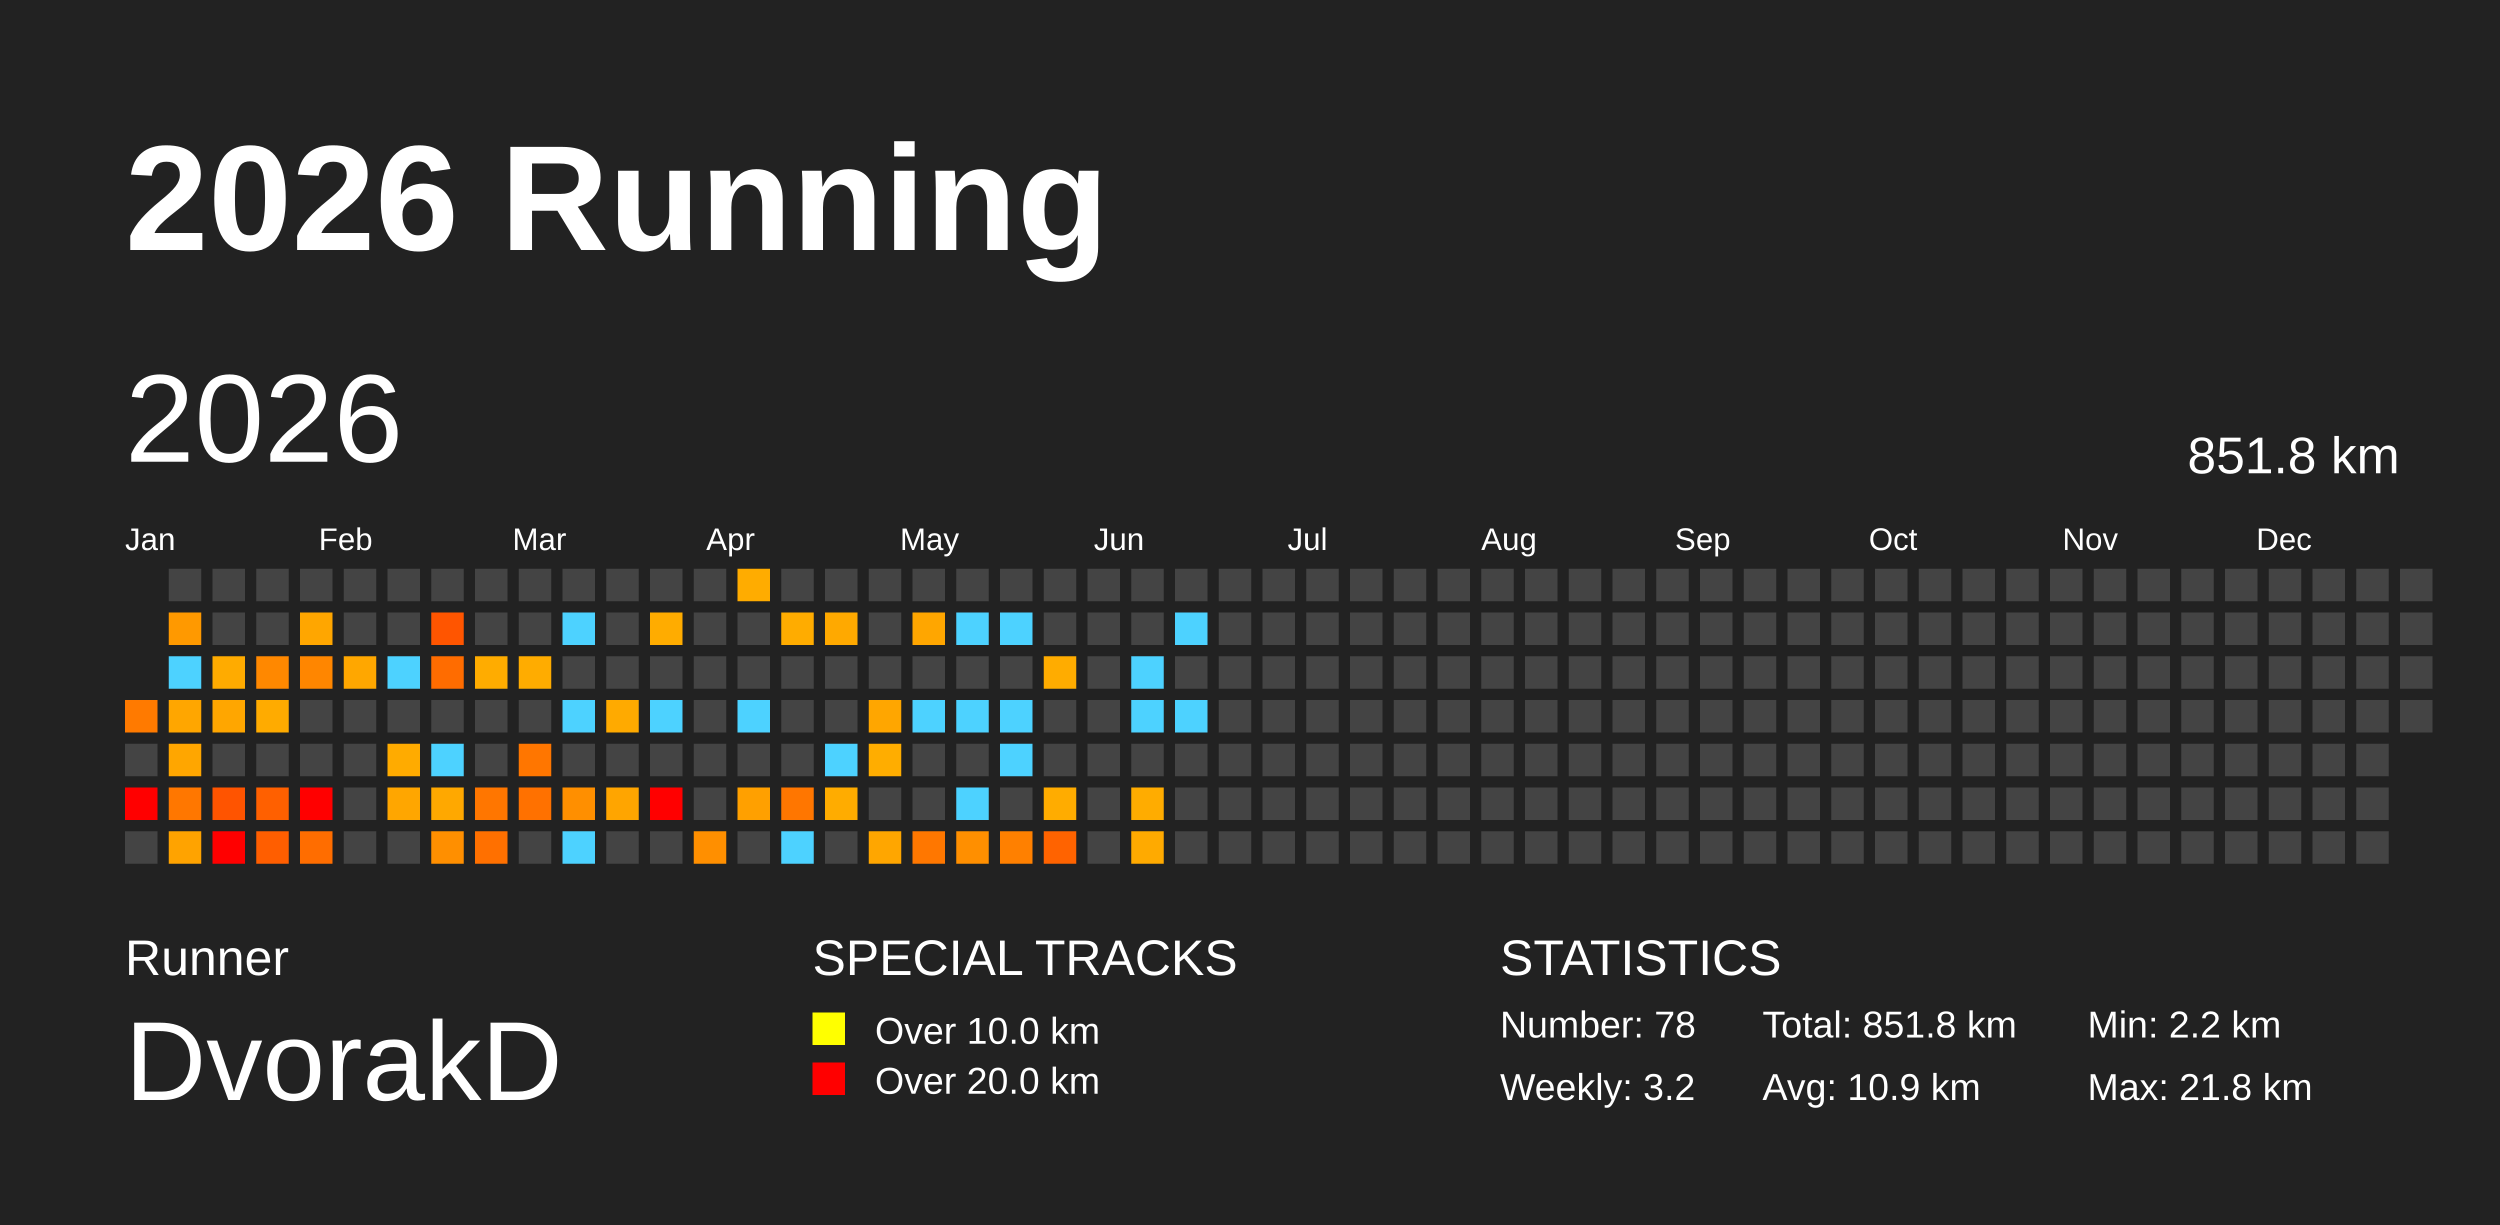
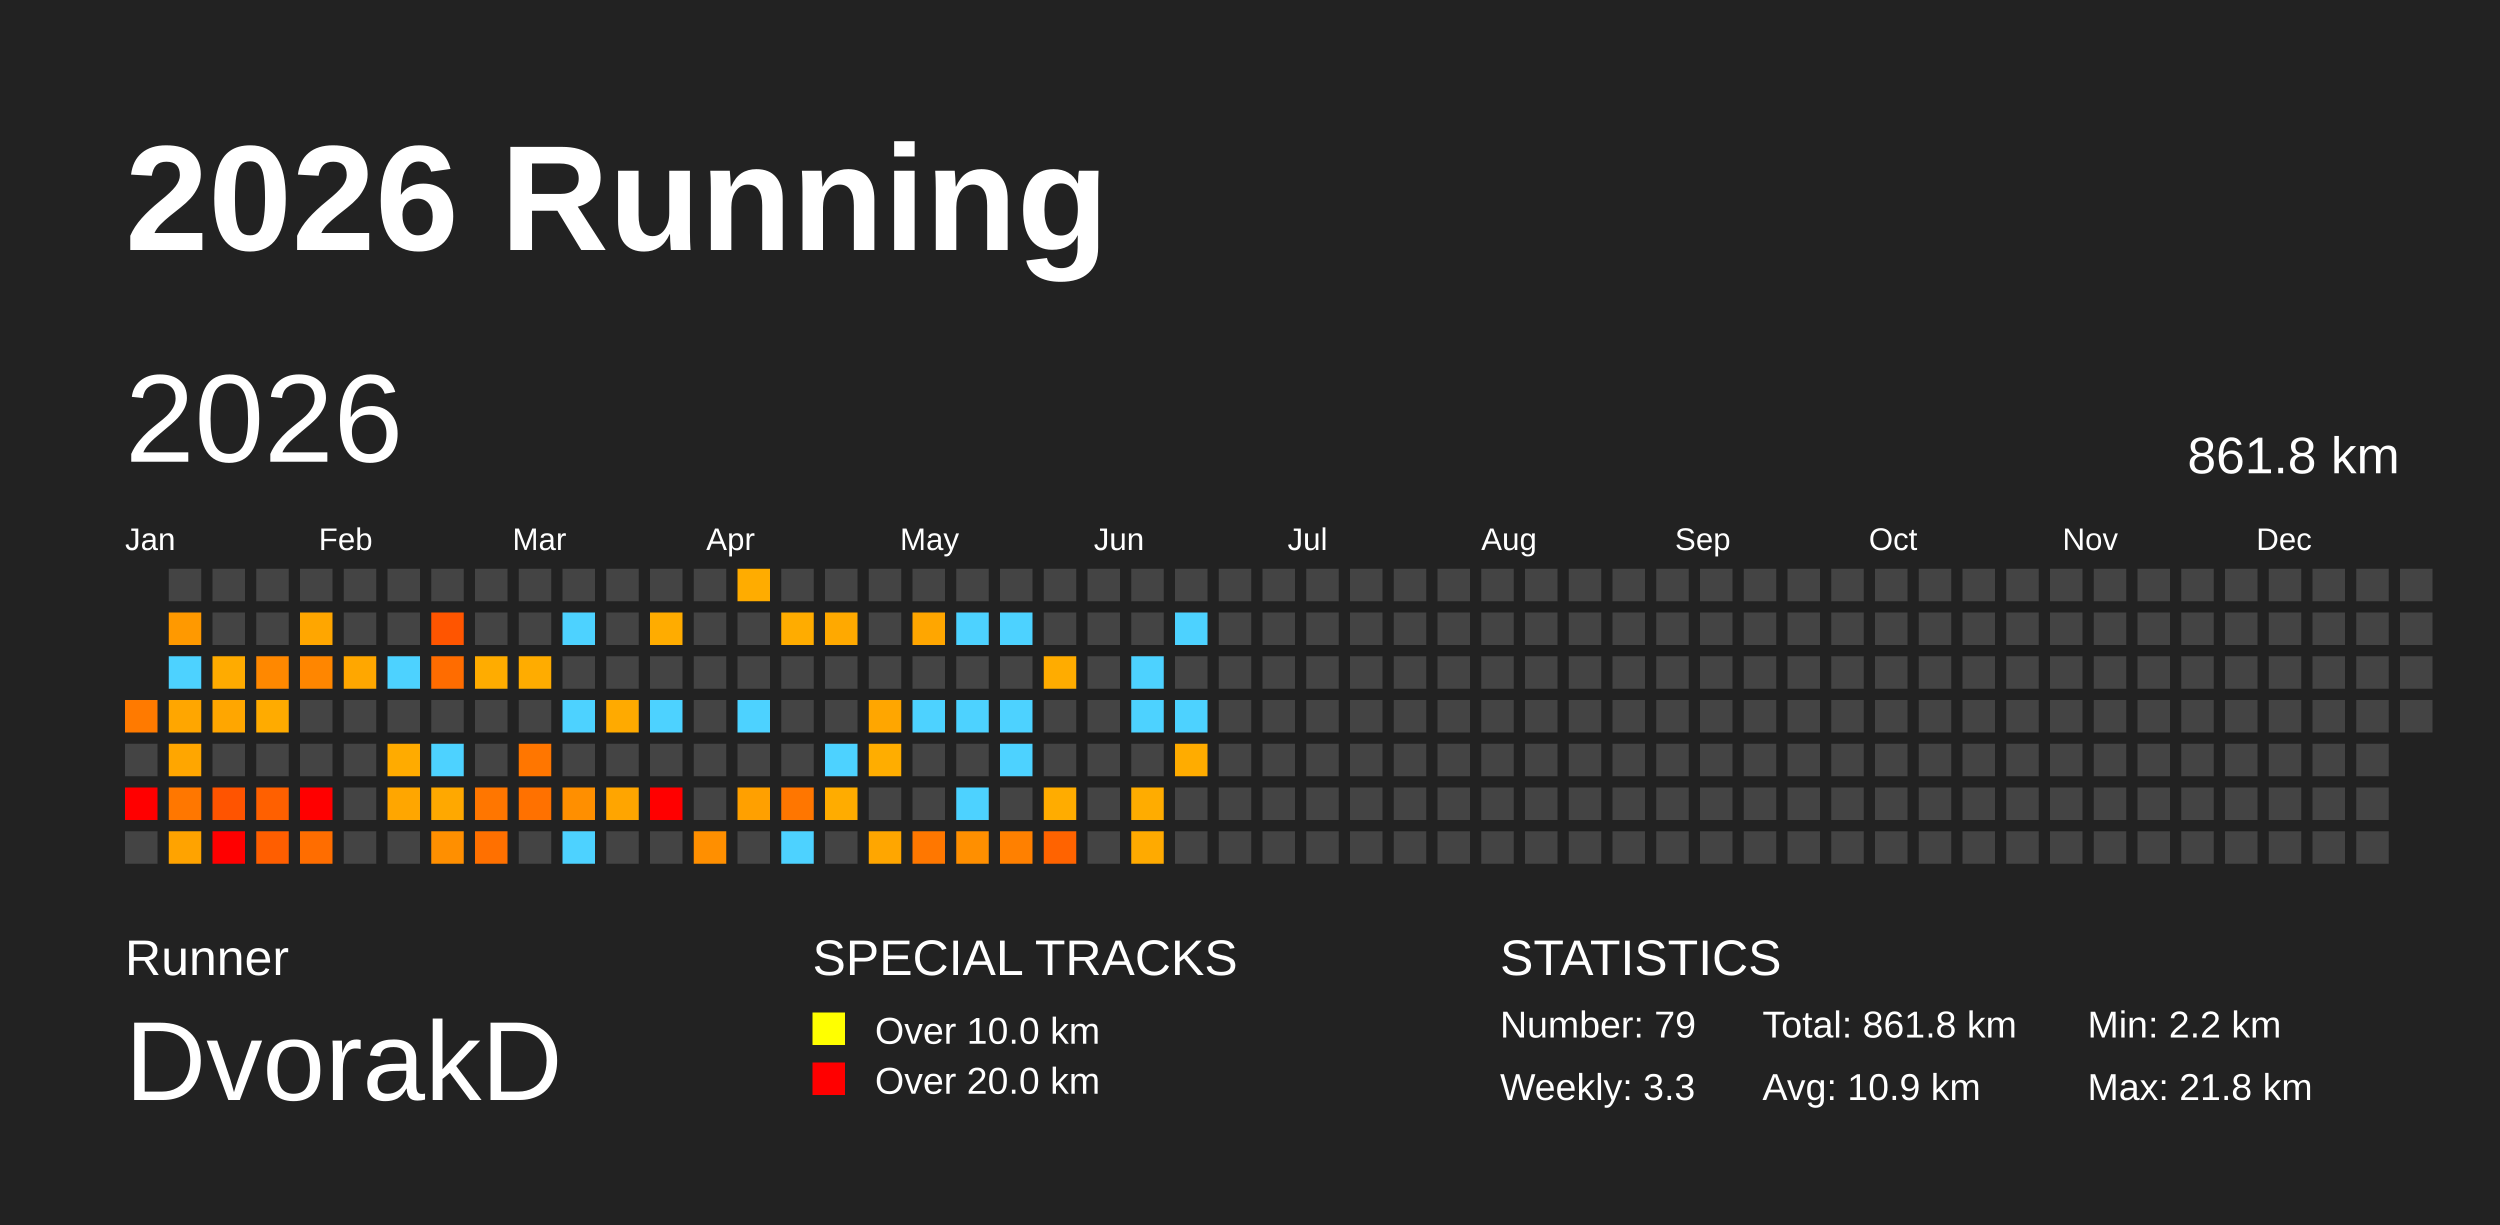
<svg xmlns="http://www.w3.org/2000/svg" baseProfile="full" height="98mm" version="1.1" viewBox="0,0,200,98" width="200mm">
  <defs />
  <rect fill="#222222" height="98" width="200" x="0" y="0" />
  <text fill="#FFFFFF" style="font-size:12px; font-family:Arial; font-weight:bold;" x="10" y="20">2026 Running</text>
  <text fill="#FFFFFF" style="font-size:4px; font-family:Arial" x="10" y="78">Runner</text>
  <text fill="#FFFFFF" style="font-size:9px; font-family:Arial" x="10" y="88">DvorakD</text>
  <text fill="#FFFFFF" style="font-size:4px; font-family:Arial" x="65" y="78">SPECIAL TRACKS</text>
  <rect fill="yellow" height="2.6" width="2.6" x="65" y="81" />
  <text fill="#FFFFFF" style="font-size:3px; font-family:Arial" x="70" y="83.5">Over 10.0 km</text>
  <rect fill="red" height="2.6" width="2.6" x="65" y="85" />
  <text fill="#FFFFFF" style="font-size:3px; font-family:Arial" x="70" y="87.5">Over 20.0 km</text>
  <text fill="#FFFFFF" style="font-size:4px; font-family:Arial" x="120" y="78">STATISTICS</text>
-   <text fill="#FFFFFF" style="font-size:3px; font-family:Arial" x="120" y="83">Number: 78</text>
-   <text fill="#FFFFFF" style="font-size:3px; font-family:Arial" x="120" y="88">Weekly: 3.2</text>
-   <text fill="#FFFFFF" style="font-size:3px; font-family:Arial" x="141" y="83">Total: 851.8 km</text>
+   <text fill="#FFFFFF" style="font-size:3px; font-family:Arial" x="120" y="83">Number: 79</text>
+   <text fill="#FFFFFF" style="font-size:3px; font-family:Arial" x="120" y="88">Weekly: 3.3</text>
+   <text fill="#FFFFFF" style="font-size:3px; font-family:Arial" x="141" y="83">Total: 861.8 km</text>
  <text fill="#FFFFFF" style="font-size:3px; font-family:Arial" x="141" y="88">Avg: 10.9 km</text>
  <text fill="#FFFFFF" style="font-size:3px; font-family:Arial" x="167" y="83">Min: 2.2 km</text>
  <text fill="#FFFFFF" style="font-size:3px; font-family:Arial" x="167" y="88">Max: 21.8 km</text>
  <text dominant-baseline="hanging" fill="#FFFFFF" style="font-size:10.0px; font-family:Arial;" x="10" y="30">2026</text>
-   <text dominant-baseline="hanging" fill="#FFFFFF" style="font-size:4.125px; font-family:Arial;" x="175" y="35">851.8 km</text>
+   <text dominant-baseline="hanging" fill="#FFFFFF" style="font-size:4.125px; font-family:Arial;" x="175" y="35">861.8 km</text>
  <text fill="#FFFFFF" style="font-size:2.5px; font-family:Arial" x="10.0" y="44">Jan</text>
  <text fill="#FFFFFF" style="font-size:2.5px; font-family:Arial" x="25.5" y="44">Feb</text>
  <text fill="#FFFFFF" style="font-size:2.5px; font-family:Arial" x="41.0" y="44">Mar</text>
  <text fill="#FFFFFF" style="font-size:2.5px; font-family:Arial" x="56.5" y="44">Apr</text>
  <text fill="#FFFFFF" style="font-size:2.5px; font-family:Arial" x="72.0" y="44">May</text>
  <text fill="#FFFFFF" style="font-size:2.5px; font-family:Arial" x="87.5" y="44">Jun</text>
  <text fill="#FFFFFF" style="font-size:2.5px; font-family:Arial" x="103.0" y="44">Jul</text>
  <text fill="#FFFFFF" style="font-size:2.5px; font-family:Arial" x="118.5" y="44">Aug</text>
  <text fill="#FFFFFF" style="font-size:2.5px; font-family:Arial" x="134.0" y="44">Sep</text>
  <text fill="#FFFFFF" style="font-size:2.5px; font-family:Arial" x="149.5" y="44">Oct</text>
  <text fill="#FFFFFF" style="font-size:2.5px; font-family:Arial" x="165.0" y="44">Nov</text>
  <text fill="#FFFFFF" style="font-size:2.5px; font-family:Arial" x="180.5" y="44">Dec</text>
  <rect fill="#ff7a00" height="2.6" width="2.6" x="10.0" y="56.0" />
  <rect fill="#444444" height="2.6" width="2.6" x="10.0" y="59.5" />
  <rect fill="red" height="2.6" width="2.6" x="10.0" y="63.0" />
  <rect fill="#444444" height="2.6" width="2.6" x="10.0" y="66.5" />
  <rect fill="#444444" height="2.6" width="2.6" x="13.5" y="45.5" />
  <rect fill="#ff9900" height="2.6" width="2.6" x="13.5" y="49.0" />
  <rect fill="#4dd2ff" height="2.6" width="2.6" x="13.5" y="52.5" />
  <rect fill="#ffa600" height="2.6" width="2.6" x="13.5" y="56.0" />
  <rect fill="#ffa600" height="2.6" width="2.6" x="13.5" y="59.5" />
  <rect fill="#ff7700" height="2.6" width="2.6" x="13.5" y="63.0" />
  <rect fill="#ffa300" height="2.6" width="2.6" x="13.5" y="66.5" />
  <rect fill="#444444" height="2.6" width="2.6" x="17.0" y="45.5" />
  <rect fill="#444444" height="2.6" width="2.6" x="17.0" y="49.0" />
  <rect fill="#ffab00" height="2.6" width="2.6" x="17.0" y="52.5" />
  <rect fill="#ffa600" height="2.6" width="2.6" x="17.0" y="56.0" />
  <rect fill="#444444" height="2.6" width="2.6" x="17.0" y="59.5" />
  <rect fill="#ff5400" height="2.6" width="2.6" x="17.0" y="63.0" />
  <rect fill="red" height="2.6" width="2.6" x="17.0" y="66.5" />
  <rect fill="#444444" height="2.6" width="2.6" x="20.5" y="45.5" />
  <rect fill="#444444" height="2.6" width="2.6" x="20.5" y="49.0" />
  <rect fill="#ff8800" height="2.6" width="2.6" x="20.5" y="52.5" />
  <rect fill="#ffab00" height="2.6" width="2.6" x="20.5" y="56.0" />
  <rect fill="#444444" height="2.6" width="2.6" x="20.5" y="59.5" />
  <rect fill="#ff6000" height="2.6" width="2.6" x="20.5" y="63.0" />
  <rect fill="#ff5e00" height="2.6" width="2.6" x="20.5" y="66.5" />
  <rect fill="#444444" height="2.6" width="2.6" x="24.0" y="45.5" />
  <rect fill="#ffa600" height="2.6" width="2.6" x="24.0" y="49.0" />
  <rect fill="#ff8600" height="2.6" width="2.6" x="24.0" y="52.5" />
  <rect fill="#444444" height="2.6" width="2.6" x="24.0" y="56.0" />
  <rect fill="#444444" height="2.6" width="2.6" x="24.0" y="59.5" />
  <rect fill="red" height="2.6" width="2.6" x="24.0" y="63.0" />
  <rect fill="#ff6d00" height="2.6" width="2.6" x="24.0" y="66.5" />
  <rect fill="#444444" height="2.6" width="2.6" x="27.5" y="45.5" />
  <rect fill="#444444" height="2.6" width="2.6" x="27.5" y="49.0" />
  <rect fill="#ffa700" height="2.6" width="2.6" x="27.5" y="52.5" />
  <rect fill="#444444" height="2.6" width="2.6" x="27.5" y="56.0" />
  <rect fill="#444444" height="2.6" width="2.6" x="27.5" y="59.5" />
  <rect fill="#444444" height="2.6" width="2.6" x="27.5" y="63.0" />
  <rect fill="#444444" height="2.6" width="2.6" x="27.5" y="66.5" />
  <rect fill="#444444" height="2.6" width="2.6" x="31.0" y="45.5" />
  <rect fill="#444444" height="2.6" width="2.6" x="31.0" y="49.0" />
  <rect fill="#4dd2ff" height="2.6" width="2.6" x="31.0" y="52.5" />
  <rect fill="#444444" height="2.6" width="2.6" x="31.0" y="56.0" />
  <rect fill="#ffab00" height="2.6" width="2.6" x="31.0" y="59.5" />
  <rect fill="#ffa600" height="2.6" width="2.6" x="31.0" y="63.0" />
  <rect fill="#444444" height="2.6" width="2.6" x="31.0" y="66.5" />
  <rect fill="#444444" height="2.6" width="2.6" x="34.5" y="45.5" />
  <rect fill="#ff5500" height="2.6" width="2.6" x="34.5" y="49.0" />
  <rect fill="#ff6c00" height="2.6" width="2.6" x="34.5" y="52.5" />
  <rect fill="#444444" height="2.6" width="2.6" x="34.5" y="56.0" />
  <rect fill="#4dd2ff" height="2.6" width="2.6" x="34.5" y="59.5" />
  <rect fill="#ffa800" height="2.6" width="2.6" x="34.5" y="63.0" />
  <rect fill="#ff8f00" height="2.6" width="2.6" x="34.5" y="66.5" />
  <rect fill="#444444" height="2.6" width="2.6" x="38.0" y="45.5" />
  <rect fill="#444444" height="2.6" width="2.6" x="38.0" y="49.0" />
  <rect fill="#ffac00" height="2.6" width="2.6" x="38.0" y="52.5" />
  <rect fill="#444444" height="2.6" width="2.6" x="38.0" y="56.0" />
  <rect fill="#444444" height="2.6" width="2.6" x="38.0" y="59.5" />
  <rect fill="#ff7600" height="2.6" width="2.6" x="38.0" y="63.0" />
  <rect fill="#ff7000" height="2.6" width="2.6" x="38.0" y="66.5" />
  <rect fill="#444444" height="2.6" width="2.6" x="41.5" y="45.5" />
  <rect fill="#444444" height="2.6" width="2.6" x="41.5" y="49.0" />
  <rect fill="#ffac00" height="2.6" width="2.6" x="41.5" y="52.5" />
  <rect fill="#444444" height="2.6" width="2.6" x="41.5" y="56.0" />
  <rect fill="#ff7600" height="2.6" width="2.6" x="41.5" y="59.5" />
  <rect fill="#ff7100" height="2.6" width="2.6" x="41.5" y="63.0" />
  <rect fill="#444444" height="2.6" width="2.6" x="41.5" y="66.5" />
  <rect fill="#444444" height="2.6" width="2.6" x="45.0" y="45.5" />
  <rect fill="#4dd2ff" height="2.6" width="2.6" x="45.0" y="49.0" />
  <rect fill="#444444" height="2.6" width="2.6" x="45.0" y="52.5" />
  <rect fill="#4dd2ff" height="2.6" width="2.6" x="45.0" y="56.0" />
  <rect fill="#444444" height="2.6" width="2.6" x="45.0" y="59.5" />
  <rect fill="#ff8f00" height="2.6" width="2.6" x="45.0" y="63.0" />
  <rect fill="#4dd2ff" height="2.6" width="2.6" x="45.0" y="66.5" />
  <rect fill="#444444" height="2.6" width="2.6" x="48.5" y="45.5" />
  <rect fill="#444444" height="2.6" width="2.6" x="48.5" y="49.0" />
  <rect fill="#444444" height="2.6" width="2.6" x="48.5" y="52.5" />
  <rect fill="#ffaa00" height="2.6" width="2.6" x="48.5" y="56.0" />
  <rect fill="#444444" height="2.6" width="2.6" x="48.5" y="59.5" />
  <rect fill="#ffa500" height="2.6" width="2.6" x="48.5" y="63.0" />
  <rect fill="#444444" height="2.6" width="2.6" x="48.5" y="66.5" />
  <rect fill="#444444" height="2.6" width="2.6" x="52.0" y="45.5" />
  <rect fill="#ffac00" height="2.6" width="2.6" x="52.0" y="49.0" />
  <rect fill="#444444" height="2.6" width="2.6" x="52.0" y="52.5" />
  <rect fill="#4dd2ff" height="2.6" width="2.6" x="52.0" y="56.0" />
  <rect fill="#444444" height="2.6" width="2.6" x="52.0" y="59.5" />
  <rect fill="red" height="2.6" width="2.6" x="52.0" y="63.0" />
  <rect fill="#444444" height="2.6" width="2.6" x="52.0" y="66.5" />
  <rect fill="#444444" height="2.6" width="2.6" x="55.5" y="45.5" />
  <rect fill="#444444" height="2.6" width="2.6" x="55.5" y="49.0" />
  <rect fill="#444444" height="2.6" width="2.6" x="55.5" y="52.5" />
  <rect fill="#444444" height="2.6" width="2.6" x="55.5" y="56.0" />
  <rect fill="#444444" height="2.6" width="2.6" x="55.5" y="59.5" />
  <rect fill="#444444" height="2.6" width="2.6" x="55.5" y="63.0" />
  <rect fill="#ff8f00" height="2.6" width="2.6" x="55.5" y="66.5" />
  <rect fill="#ffac00" height="2.6" width="2.6" x="59.0" y="45.5" />
  <rect fill="#444444" height="2.6" width="2.6" x="59.0" y="49.0" />
  <rect fill="#444444" height="2.6" width="2.6" x="59.0" y="52.5" />
  <rect fill="#4dd2ff" height="2.6" width="2.6" x="59.0" y="56.0" />
  <rect fill="#444444" height="2.6" width="2.6" x="59.0" y="59.5" />
  <rect fill="#ffa000" height="2.6" width="2.6" x="59.0" y="63.0" />
  <rect fill="#444444" height="2.6" width="2.6" x="59.0" y="66.5" />
  <rect fill="#444444" height="2.6" width="2.6" x="62.5" y="45.5" />
  <rect fill="#ffac00" height="2.6" width="2.6" x="62.5" y="49.0" />
  <rect fill="#444444" height="2.6" width="2.6" x="62.5" y="52.5" />
  <rect fill="#444444" height="2.6" width="2.6" x="62.5" y="56.0" />
  <rect fill="#444444" height="2.6" width="2.6" x="62.5" y="59.5" />
  <rect fill="#ff7600" height="2.6" width="2.6" x="62.5" y="63.0" />
  <rect fill="#4dd2ff" height="2.6" width="2.6" x="62.5" y="66.5" />
  <rect fill="#444444" height="2.6" width="2.6" x="66.0" y="45.5" />
  <rect fill="#ffa900" height="2.6" width="2.6" x="66.0" y="49.0" />
  <rect fill="#444444" height="2.6" width="2.6" x="66.0" y="52.5" />
  <rect fill="#444444" height="2.6" width="2.6" x="66.0" y="56.0" />
  <rect fill="#4dd2ff" height="2.6" width="2.6" x="66.0" y="59.5" />
  <rect fill="#ffac00" height="2.6" width="2.6" x="66.0" y="63.0" />
  <rect fill="#444444" height="2.6" width="2.6" x="66.0" y="66.5" />
  <rect fill="#444444" height="2.6" width="2.6" x="69.5" y="45.5" />
  <rect fill="#444444" height="2.6" width="2.6" x="69.5" y="49.0" />
  <rect fill="#444444" height="2.6" width="2.6" x="69.5" y="52.5" />
  <rect fill="#ffa600" height="2.6" width="2.6" x="69.5" y="56.0" />
  <rect fill="#ffad00" height="2.6" width="2.6" x="69.5" y="59.5" />
  <rect fill="#444444" height="2.6" width="2.6" x="69.5" y="63.0" />
  <rect fill="#ffa600" height="2.6" width="2.6" x="69.5" y="66.5" />
  <rect fill="#444444" height="2.6" width="2.6" x="73.0" y="45.5" />
  <rect fill="#ffa600" height="2.6" width="2.6" x="73.0" y="49.0" />
  <rect fill="#444444" height="2.6" width="2.6" x="73.0" y="52.5" />
  <rect fill="#4dd2ff" height="2.6" width="2.6" x="73.0" y="56.0" />
  <rect fill="#444444" height="2.6" width="2.6" x="73.0" y="59.5" />
  <rect fill="#444444" height="2.6" width="2.6" x="73.0" y="63.0" />
  <rect fill="#ff7700" height="2.6" width="2.6" x="73.0" y="66.5" />
  <rect fill="#444444" height="2.6" width="2.6" x="76.5" y="45.5" />
  <rect fill="#4dd2ff" height="2.6" width="2.6" x="76.5" y="49.0" />
  <rect fill="#444444" height="2.6" width="2.6" x="76.5" y="52.5" />
  <rect fill="#4dd2ff" height="2.6" width="2.6" x="76.5" y="56.0" />
  <rect fill="#444444" height="2.6" width="2.6" x="76.5" y="59.5" />
  <rect fill="#4dd2ff" height="2.6" width="2.6" x="76.5" y="63.0" />
  <rect fill="#ff8f00" height="2.6" width="2.6" x="76.5" y="66.5" />
  <rect fill="#444444" height="2.6" width="2.6" x="80.0" y="45.5" />
  <rect fill="#4dd2ff" height="2.6" width="2.6" x="80.0" y="49.0" />
  <rect fill="#444444" height="2.6" width="2.6" x="80.0" y="52.5" />
  <rect fill="#4dd2ff" height="2.6" width="2.6" x="80.0" y="56.0" />
  <rect fill="#4dd2ff" height="2.6" width="2.6" x="80.0" y="59.5" />
  <rect fill="#444444" height="2.6" width="2.6" x="80.0" y="63.0" />
  <rect fill="#ff8000" height="2.6" width="2.6" x="80.0" y="66.5" />
  <rect fill="#444444" height="2.6" width="2.6" x="83.5" y="45.5" />
  <rect fill="#444444" height="2.6" width="2.6" x="83.5" y="49.0" />
  <rect fill="#ffac00" height="2.6" width="2.6" x="83.5" y="52.5" />
  <rect fill="#444444" height="2.6" width="2.6" x="83.5" y="56.0" />
  <rect fill="#444444" height="2.6" width="2.6" x="83.5" y="59.5" />
  <rect fill="#ffac00" height="2.6" width="2.6" x="83.5" y="63.0" />
  <rect fill="#ff6300" height="2.6" width="2.6" x="83.5" y="66.5" />
  <rect fill="#444444" height="2.6" width="2.6" x="87.0" y="45.5" />
  <rect fill="#444444" height="2.6" width="2.6" x="87.0" y="49.0" />
  <rect fill="#444444" height="2.6" width="2.6" x="87.0" y="52.5" />
  <rect fill="#444444" height="2.6" width="2.6" x="87.0" y="56.0" />
  <rect fill="#444444" height="2.6" width="2.6" x="87.0" y="59.5" />
  <rect fill="#444444" height="2.6" width="2.6" x="87.0" y="63.0" />
  <rect fill="#444444" height="2.6" width="2.6" x="87.0" y="66.5" />
  <rect fill="#444444" height="2.6" width="2.6" x="90.5" y="45.5" />
  <rect fill="#444444" height="2.6" width="2.6" x="90.5" y="49.0" />
  <rect fill="#4dd2ff" height="2.6" width="2.6" x="90.5" y="52.5" />
  <rect fill="#4dd2ff" height="2.6" width="2.6" x="90.5" y="56.0" />
  <rect fill="#444444" height="2.6" width="2.6" x="90.5" y="59.5" />
  <rect fill="#ffac00" height="2.6" width="2.6" x="90.5" y="63.0" />
  <rect fill="#ffaa00" height="2.6" width="2.6" x="90.5" y="66.5" />
  <rect fill="#444444" height="2.6" width="2.6" x="94.0" y="45.5" />
  <rect fill="#4dd2ff" height="2.6" width="2.6" x="94.0" y="49.0" />
  <rect fill="#444444" height="2.6" width="2.6" x="94.0" y="52.5" />
  <rect fill="#4dd2ff" height="2.6" width="2.6" x="94.0" y="56.0" />
-   <rect fill="#444444" height="2.6" width="2.6" x="94.0" y="59.5" />
+   <rect fill="#ffac00" height="2.6" width="2.6" x="94.0" y="59.5" />
  <rect fill="#444444" height="2.6" width="2.6" x="94.0" y="63.0" />
  <rect fill="#444444" height="2.6" width="2.6" x="94.0" y="66.5" />
  <rect fill="#444444" height="2.6" width="2.6" x="97.5" y="45.5" />
  <rect fill="#444444" height="2.6" width="2.6" x="97.5" y="49.0" />
  <rect fill="#444444" height="2.6" width="2.6" x="97.5" y="52.5" />
  <rect fill="#444444" height="2.6" width="2.6" x="97.5" y="56.0" />
  <rect fill="#444444" height="2.6" width="2.6" x="97.5" y="59.5" />
  <rect fill="#444444" height="2.6" width="2.6" x="97.5" y="63.0" />
  <rect fill="#444444" height="2.6" width="2.6" x="97.5" y="66.5" />
  <rect fill="#444444" height="2.6" width="2.6" x="101.0" y="45.5" />
  <rect fill="#444444" height="2.6" width="2.6" x="101.0" y="49.0" />
  <rect fill="#444444" height="2.6" width="2.6" x="101.0" y="52.5" />
  <rect fill="#444444" height="2.6" width="2.6" x="101.0" y="56.0" />
  <rect fill="#444444" height="2.6" width="2.6" x="101.0" y="59.5" />
  <rect fill="#444444" height="2.6" width="2.6" x="101.0" y="63.0" />
  <rect fill="#444444" height="2.6" width="2.6" x="101.0" y="66.5" />
  <rect fill="#444444" height="2.6" width="2.6" x="104.5" y="45.5" />
  <rect fill="#444444" height="2.6" width="2.6" x="104.5" y="49.0" />
  <rect fill="#444444" height="2.6" width="2.6" x="104.5" y="52.5" />
  <rect fill="#444444" height="2.6" width="2.6" x="104.5" y="56.0" />
  <rect fill="#444444" height="2.6" width="2.6" x="104.5" y="59.5" />
  <rect fill="#444444" height="2.6" width="2.6" x="104.5" y="63.0" />
  <rect fill="#444444" height="2.6" width="2.6" x="104.5" y="66.5" />
  <rect fill="#444444" height="2.6" width="2.6" x="108.0" y="45.5" />
  <rect fill="#444444" height="2.6" width="2.6" x="108.0" y="49.0" />
  <rect fill="#444444" height="2.6" width="2.6" x="108.0" y="52.5" />
  <rect fill="#444444" height="2.6" width="2.6" x="108.0" y="56.0" />
  <rect fill="#444444" height="2.6" width="2.6" x="108.0" y="59.5" />
  <rect fill="#444444" height="2.6" width="2.6" x="108.0" y="63.0" />
  <rect fill="#444444" height="2.6" width="2.6" x="108.0" y="66.5" />
  <rect fill="#444444" height="2.6" width="2.6" x="111.5" y="45.5" />
  <rect fill="#444444" height="2.6" width="2.6" x="111.5" y="49.0" />
  <rect fill="#444444" height="2.6" width="2.6" x="111.5" y="52.5" />
  <rect fill="#444444" height="2.6" width="2.6" x="111.5" y="56.0" />
  <rect fill="#444444" height="2.6" width="2.6" x="111.5" y="59.5" />
  <rect fill="#444444" height="2.6" width="2.6" x="111.5" y="63.0" />
  <rect fill="#444444" height="2.6" width="2.6" x="111.5" y="66.5" />
  <rect fill="#444444" height="2.6" width="2.6" x="115.0" y="45.5" />
  <rect fill="#444444" height="2.6" width="2.6" x="115.0" y="49.0" />
  <rect fill="#444444" height="2.6" width="2.6" x="115.0" y="52.5" />
  <rect fill="#444444" height="2.6" width="2.6" x="115.0" y="56.0" />
  <rect fill="#444444" height="2.6" width="2.6" x="115.0" y="59.5" />
  <rect fill="#444444" height="2.6" width="2.6" x="115.0" y="63.0" />
  <rect fill="#444444" height="2.6" width="2.6" x="115.0" y="66.5" />
  <rect fill="#444444" height="2.6" width="2.6" x="118.5" y="45.5" />
  <rect fill="#444444" height="2.6" width="2.6" x="118.5" y="49.0" />
  <rect fill="#444444" height="2.6" width="2.6" x="118.5" y="52.5" />
  <rect fill="#444444" height="2.6" width="2.6" x="118.5" y="56.0" />
  <rect fill="#444444" height="2.6" width="2.6" x="118.5" y="59.5" />
  <rect fill="#444444" height="2.6" width="2.6" x="118.5" y="63.0" />
  <rect fill="#444444" height="2.6" width="2.6" x="118.5" y="66.5" />
  <rect fill="#444444" height="2.6" width="2.6" x="122.0" y="45.5" />
  <rect fill="#444444" height="2.6" width="2.6" x="122.0" y="49.0" />
  <rect fill="#444444" height="2.6" width="2.6" x="122.0" y="52.5" />
  <rect fill="#444444" height="2.6" width="2.6" x="122.0" y="56.0" />
  <rect fill="#444444" height="2.6" width="2.6" x="122.0" y="59.5" />
  <rect fill="#444444" height="2.6" width="2.6" x="122.0" y="63.0" />
  <rect fill="#444444" height="2.6" width="2.6" x="122.0" y="66.5" />
  <rect fill="#444444" height="2.6" width="2.6" x="125.5" y="45.5" />
  <rect fill="#444444" height="2.6" width="2.6" x="125.5" y="49.0" />
  <rect fill="#444444" height="2.6" width="2.6" x="125.5" y="52.5" />
  <rect fill="#444444" height="2.6" width="2.6" x="125.5" y="56.0" />
  <rect fill="#444444" height="2.6" width="2.6" x="125.5" y="59.5" />
  <rect fill="#444444" height="2.6" width="2.6" x="125.5" y="63.0" />
  <rect fill="#444444" height="2.6" width="2.6" x="125.5" y="66.5" />
  <rect fill="#444444" height="2.6" width="2.6" x="129.0" y="45.5" />
  <rect fill="#444444" height="2.6" width="2.6" x="129.0" y="49.0" />
  <rect fill="#444444" height="2.6" width="2.6" x="129.0" y="52.5" />
  <rect fill="#444444" height="2.6" width="2.6" x="129.0" y="56.0" />
  <rect fill="#444444" height="2.6" width="2.6" x="129.0" y="59.5" />
  <rect fill="#444444" height="2.6" width="2.6" x="129.0" y="63.0" />
  <rect fill="#444444" height="2.6" width="2.6" x="129.0" y="66.5" />
  <rect fill="#444444" height="2.6" width="2.6" x="132.5" y="45.5" />
  <rect fill="#444444" height="2.6" width="2.6" x="132.5" y="49.0" />
  <rect fill="#444444" height="2.6" width="2.6" x="132.5" y="52.5" />
  <rect fill="#444444" height="2.6" width="2.6" x="132.5" y="56.0" />
  <rect fill="#444444" height="2.6" width="2.6" x="132.5" y="59.5" />
  <rect fill="#444444" height="2.6" width="2.6" x="132.5" y="63.0" />
  <rect fill="#444444" height="2.6" width="2.6" x="132.5" y="66.5" />
  <rect fill="#444444" height="2.6" width="2.6" x="136.0" y="45.5" />
  <rect fill="#444444" height="2.6" width="2.6" x="136.0" y="49.0" />
  <rect fill="#444444" height="2.6" width="2.6" x="136.0" y="52.5" />
  <rect fill="#444444" height="2.6" width="2.6" x="136.0" y="56.0" />
  <rect fill="#444444" height="2.6" width="2.6" x="136.0" y="59.5" />
  <rect fill="#444444" height="2.6" width="2.6" x="136.0" y="63.0" />
  <rect fill="#444444" height="2.6" width="2.6" x="136.0" y="66.5" />
  <rect fill="#444444" height="2.6" width="2.6" x="139.5" y="45.5" />
  <rect fill="#444444" height="2.6" width="2.6" x="139.5" y="49.0" />
  <rect fill="#444444" height="2.6" width="2.6" x="139.5" y="52.5" />
  <rect fill="#444444" height="2.6" width="2.6" x="139.5" y="56.0" />
  <rect fill="#444444" height="2.6" width="2.6" x="139.5" y="59.5" />
  <rect fill="#444444" height="2.6" width="2.6" x="139.5" y="63.0" />
  <rect fill="#444444" height="2.6" width="2.6" x="139.5" y="66.5" />
  <rect fill="#444444" height="2.6" width="2.6" x="143.0" y="45.5" />
  <rect fill="#444444" height="2.6" width="2.6" x="143.0" y="49.0" />
  <rect fill="#444444" height="2.6" width="2.6" x="143.0" y="52.5" />
  <rect fill="#444444" height="2.6" width="2.6" x="143.0" y="56.0" />
  <rect fill="#444444" height="2.6" width="2.6" x="143.0" y="59.5" />
  <rect fill="#444444" height="2.6" width="2.6" x="143.0" y="63.0" />
  <rect fill="#444444" height="2.6" width="2.6" x="143.0" y="66.5" />
  <rect fill="#444444" height="2.6" width="2.6" x="146.5" y="45.5" />
  <rect fill="#444444" height="2.6" width="2.6" x="146.5" y="49.0" />
  <rect fill="#444444" height="2.6" width="2.6" x="146.5" y="52.5" />
  <rect fill="#444444" height="2.6" width="2.6" x="146.5" y="56.0" />
  <rect fill="#444444" height="2.6" width="2.6" x="146.5" y="59.5" />
  <rect fill="#444444" height="2.6" width="2.6" x="146.5" y="63.0" />
  <rect fill="#444444" height="2.6" width="2.6" x="146.5" y="66.5" />
  <rect fill="#444444" height="2.6" width="2.6" x="150.0" y="45.5" />
  <rect fill="#444444" height="2.6" width="2.6" x="150.0" y="49.0" />
  <rect fill="#444444" height="2.6" width="2.6" x="150.0" y="52.5" />
  <rect fill="#444444" height="2.6" width="2.6" x="150.0" y="56.0" />
  <rect fill="#444444" height="2.6" width="2.6" x="150.0" y="59.5" />
  <rect fill="#444444" height="2.6" width="2.6" x="150.0" y="63.0" />
  <rect fill="#444444" height="2.6" width="2.6" x="150.0" y="66.5" />
  <rect fill="#444444" height="2.6" width="2.6" x="153.5" y="45.5" />
  <rect fill="#444444" height="2.6" width="2.6" x="153.5" y="49.0" />
  <rect fill="#444444" height="2.6" width="2.6" x="153.5" y="52.5" />
  <rect fill="#444444" height="2.6" width="2.6" x="153.5" y="56.0" />
  <rect fill="#444444" height="2.6" width="2.6" x="153.5" y="59.5" />
  <rect fill="#444444" height="2.6" width="2.6" x="153.5" y="63.0" />
  <rect fill="#444444" height="2.6" width="2.6" x="153.5" y="66.5" />
  <rect fill="#444444" height="2.6" width="2.6" x="157.0" y="45.5" />
  <rect fill="#444444" height="2.6" width="2.6" x="157.0" y="49.0" />
  <rect fill="#444444" height="2.6" width="2.6" x="157.0" y="52.5" />
  <rect fill="#444444" height="2.6" width="2.6" x="157.0" y="56.0" />
  <rect fill="#444444" height="2.6" width="2.6" x="157.0" y="59.5" />
  <rect fill="#444444" height="2.6" width="2.6" x="157.0" y="63.0" />
  <rect fill="#444444" height="2.6" width="2.6" x="157.0" y="66.5" />
  <rect fill="#444444" height="2.6" width="2.6" x="160.5" y="45.5" />
  <rect fill="#444444" height="2.6" width="2.6" x="160.5" y="49.0" />
  <rect fill="#444444" height="2.6" width="2.6" x="160.5" y="52.5" />
  <rect fill="#444444" height="2.6" width="2.6" x="160.5" y="56.0" />
  <rect fill="#444444" height="2.6" width="2.6" x="160.5" y="59.5" />
  <rect fill="#444444" height="2.6" width="2.6" x="160.5" y="63.0" />
  <rect fill="#444444" height="2.6" width="2.6" x="160.5" y="66.5" />
  <rect fill="#444444" height="2.6" width="2.6" x="164.0" y="45.5" />
  <rect fill="#444444" height="2.6" width="2.6" x="164.0" y="49.0" />
  <rect fill="#444444" height="2.6" width="2.6" x="164.0" y="52.5" />
  <rect fill="#444444" height="2.6" width="2.6" x="164.0" y="56.0" />
  <rect fill="#444444" height="2.6" width="2.6" x="164.0" y="59.5" />
  <rect fill="#444444" height="2.6" width="2.6" x="164.0" y="63.0" />
  <rect fill="#444444" height="2.6" width="2.6" x="164.0" y="66.5" />
  <rect fill="#444444" height="2.6" width="2.6" x="167.5" y="45.5" />
  <rect fill="#444444" height="2.6" width="2.6" x="167.5" y="49.0" />
  <rect fill="#444444" height="2.6" width="2.6" x="167.5" y="52.5" />
  <rect fill="#444444" height="2.6" width="2.6" x="167.5" y="56.0" />
  <rect fill="#444444" height="2.6" width="2.6" x="167.5" y="59.5" />
  <rect fill="#444444" height="2.6" width="2.6" x="167.5" y="63.0" />
  <rect fill="#444444" height="2.6" width="2.6" x="167.5" y="66.5" />
  <rect fill="#444444" height="2.6" width="2.6" x="171.0" y="45.5" />
  <rect fill="#444444" height="2.6" width="2.6" x="171.0" y="49.0" />
  <rect fill="#444444" height="2.6" width="2.6" x="171.0" y="52.5" />
  <rect fill="#444444" height="2.6" width="2.6" x="171.0" y="56.0" />
  <rect fill="#444444" height="2.6" width="2.6" x="171.0" y="59.5" />
  <rect fill="#444444" height="2.6" width="2.6" x="171.0" y="63.0" />
  <rect fill="#444444" height="2.6" width="2.6" x="171.0" y="66.5" />
  <rect fill="#444444" height="2.6" width="2.6" x="174.5" y="45.5" />
  <rect fill="#444444" height="2.6" width="2.6" x="174.5" y="49.0" />
  <rect fill="#444444" height="2.6" width="2.6" x="174.5" y="52.5" />
  <rect fill="#444444" height="2.6" width="2.6" x="174.5" y="56.0" />
  <rect fill="#444444" height="2.6" width="2.6" x="174.5" y="59.5" />
  <rect fill="#444444" height="2.6" width="2.6" x="174.5" y="63.0" />
  <rect fill="#444444" height="2.6" width="2.6" x="174.5" y="66.5" />
  <rect fill="#444444" height="2.6" width="2.6" x="178.0" y="45.5" />
  <rect fill="#444444" height="2.6" width="2.6" x="178.0" y="49.0" />
  <rect fill="#444444" height="2.6" width="2.6" x="178.0" y="52.5" />
  <rect fill="#444444" height="2.6" width="2.6" x="178.0" y="56.0" />
  <rect fill="#444444" height="2.6" width="2.6" x="178.0" y="59.5" />
  <rect fill="#444444" height="2.6" width="2.6" x="178.0" y="63.0" />
  <rect fill="#444444" height="2.6" width="2.6" x="178.0" y="66.5" />
  <rect fill="#444444" height="2.6" width="2.6" x="181.5" y="45.5" />
  <rect fill="#444444" height="2.6" width="2.6" x="181.5" y="49.0" />
  <rect fill="#444444" height="2.6" width="2.6" x="181.5" y="52.5" />
  <rect fill="#444444" height="2.6" width="2.6" x="181.5" y="56.0" />
  <rect fill="#444444" height="2.6" width="2.6" x="181.5" y="59.5" />
  <rect fill="#444444" height="2.6" width="2.6" x="181.5" y="63.0" />
  <rect fill="#444444" height="2.6" width="2.6" x="181.5" y="66.5" />
  <rect fill="#444444" height="2.6" width="2.6" x="185.0" y="45.5" />
  <rect fill="#444444" height="2.6" width="2.6" x="185.0" y="49.0" />
  <rect fill="#444444" height="2.6" width="2.6" x="185.0" y="52.5" />
  <rect fill="#444444" height="2.6" width="2.6" x="185.0" y="56.0" />
  <rect fill="#444444" height="2.6" width="2.6" x="185.0" y="59.5" />
  <rect fill="#444444" height="2.6" width="2.6" x="185.0" y="63.0" />
  <rect fill="#444444" height="2.6" width="2.6" x="185.0" y="66.5" />
  <rect fill="#444444" height="2.6" width="2.6" x="188.5" y="45.5" />
  <rect fill="#444444" height="2.6" width="2.6" x="188.5" y="49.0" />
  <rect fill="#444444" height="2.6" width="2.6" x="188.5" y="52.5" />
  <rect fill="#444444" height="2.6" width="2.6" x="188.5" y="56.0" />
  <rect fill="#444444" height="2.6" width="2.6" x="188.5" y="59.5" />
  <rect fill="#444444" height="2.6" width="2.6" x="188.5" y="63.0" />
  <rect fill="#444444" height="2.6" width="2.6" x="188.5" y="66.5" />
  <rect fill="#444444" height="2.6" width="2.6" x="192.0" y="45.5" />
  <rect fill="#444444" height="2.6" width="2.6" x="192.0" y="49.0" />
  <rect fill="#444444" height="2.6" width="2.6" x="192.0" y="52.5" />
  <rect fill="#444444" height="2.6" width="2.6" x="192.0" y="56.0" />
</svg>
